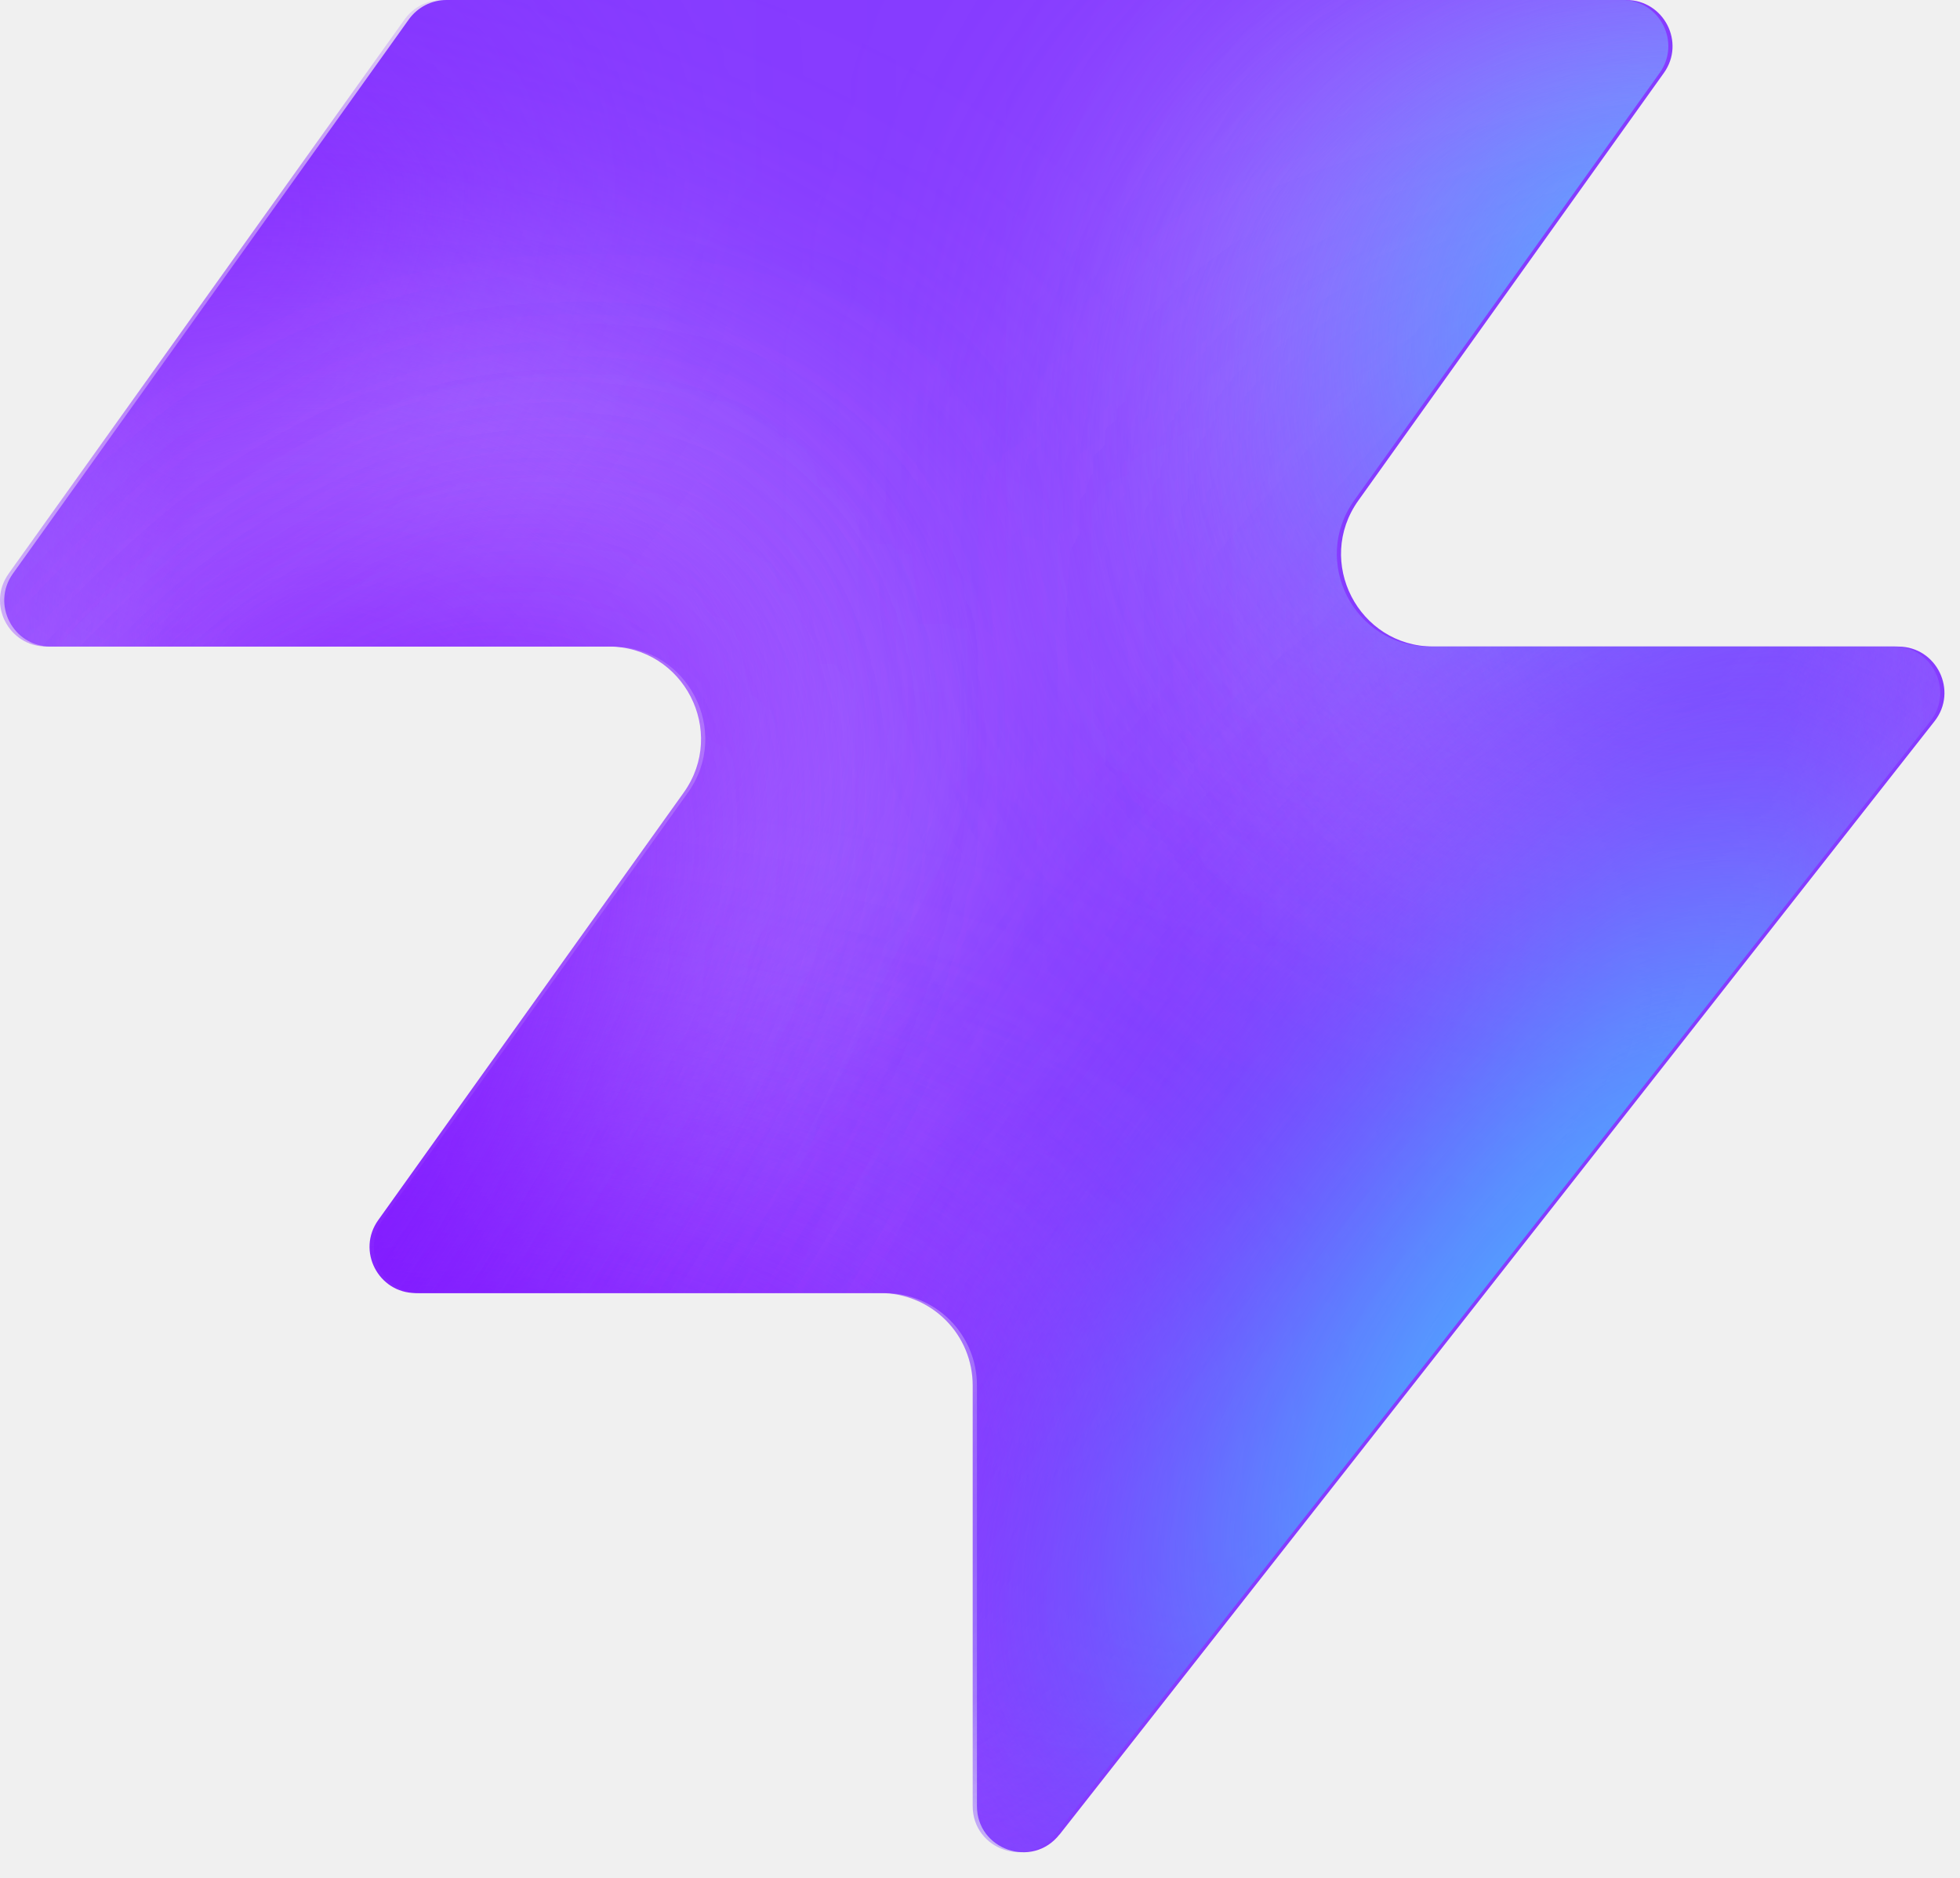
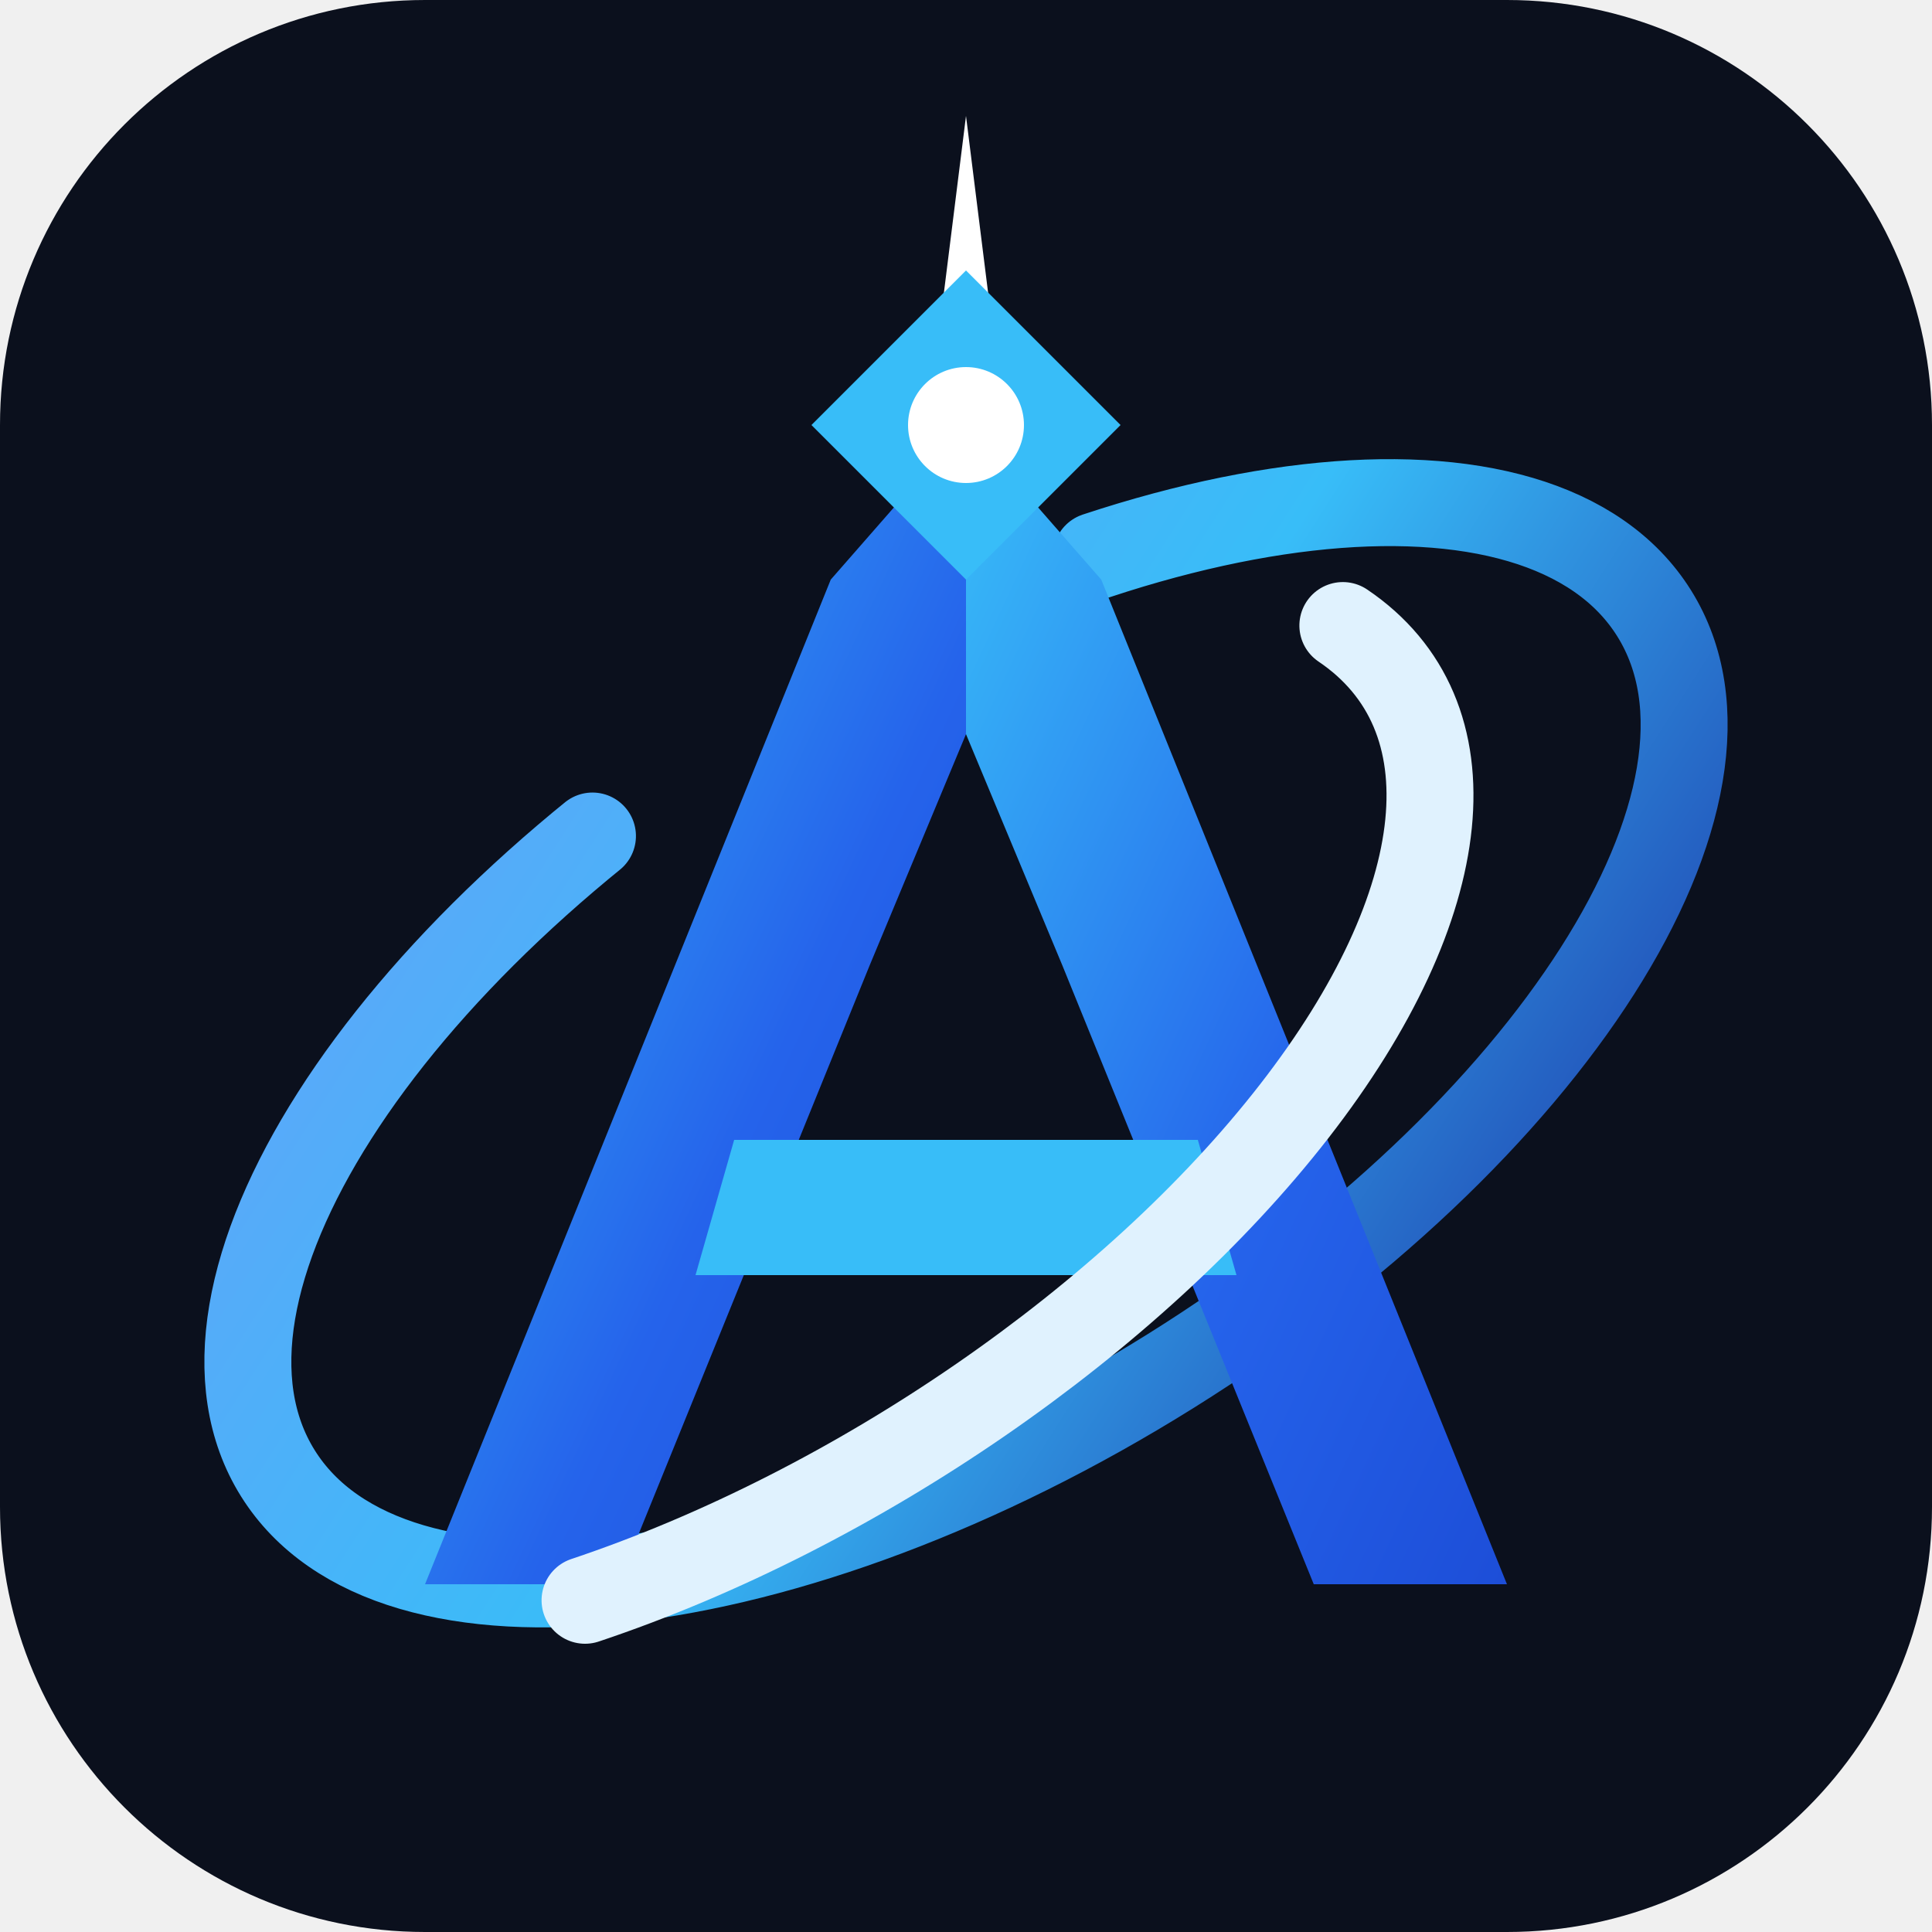
- <svg xmlns="http://www.w3.org/2000/svg" width="48" height="46" fill="none" viewBox="0 0 48 46">
-   <path fill="#863bff" d="M25.946 44.938c-.664.845-2.021.375-2.021-.698V33.937a2.26 2.26 0 0 0-2.262-2.262H10.287c-.92 0-1.456-1.04-.92-1.788l7.48-10.471c1.07-1.497 0-3.578-1.842-3.578H1.237c-.92 0-1.456-1.04-.92-1.788L10.013.474c.214-.297.556-.474.92-.474h28.894c.92 0 1.456 1.04.92 1.788l-7.48 10.471c-1.07 1.498 0 3.579 1.842 3.579h11.377c.943 0 1.473 1.088.89 1.83L25.947 44.94z" style="fill:#863bff;fill:color(display-p3 .525 .23 1);fill-opacity:1" />
-   <mask id="a" width="48" height="46" x="0" y="0" maskUnits="userSpaceOnUse" style="mask-type:alpha">
-     <path fill="#000" d="M25.842 44.938c-.664.844-2.021.375-2.021-.698V33.937a2.26 2.26 0 0 0-2.262-2.262H10.183c-.92 0-1.456-1.04-.92-1.788l7.48-10.471c1.07-1.498 0-3.579-1.842-3.579H1.133c-.92 0-1.456-1.04-.92-1.787L9.91.473c.214-.297.556-.474.92-.474h28.894c.92 0 1.456 1.04.92 1.788l-7.48 10.471c-1.07 1.498 0 3.578 1.842 3.578h11.377c.943 0 1.473 1.088.89 1.832L25.843 44.94z" style="fill:#000;fill-opacity:1" />
-   </mask>
-   <g mask="url(#a)">
-     <g filter="url(#b)">
-       <ellipse cx="5.508" cy="14.704" fill="#ede6ff" rx="5.508" ry="14.704" style="fill:#ede6ff;fill:color(display-p3 .927 .903 1);fill-opacity:1" transform="matrix(.00324 1 1 -.00324 -4.47 31.516)" />
-     </g>
-     <g filter="url(#c)">
-       <ellipse cx="10.399" cy="29.851" fill="#ede6ff" rx="10.399" ry="29.851" style="fill:#ede6ff;fill:color(display-p3 .927 .903 1);fill-opacity:1" transform="matrix(.00324 1 1 -.00324 -39.328 7.883)" />
-     </g>
-     <g filter="url(#d)">
-       <ellipse cx="5.508" cy="30.487" fill="#7e14ff" rx="5.508" ry="30.487" style="fill:#7e14ff;fill:color(display-p3 .492 .077 1);fill-opacity:1" transform="rotate(89.814 -25.913 -14.639)scale(1 -1)" />
-     </g>
-     <g filter="url(#e)">
-       <ellipse cx="5.508" cy="30.599" fill="#7e14ff" rx="5.508" ry="30.599" style="fill:#7e14ff;fill:color(display-p3 .492 .077 1);fill-opacity:1" transform="rotate(89.814 -32.644 -3.334)scale(1 -1)" />
-     </g>
-     <g filter="url(#f)">
-       <ellipse cx="5.508" cy="30.599" fill="#7e14ff" rx="5.508" ry="30.599" style="fill:#7e14ff;fill:color(display-p3 .492 .077 1);fill-opacity:1" transform="matrix(.00324 1 1 -.00324 -34.34 30.47)" />
-     </g>
-     <g filter="url(#g)">
-       <ellipse cx="14.072" cy="22.078" fill="#ede6ff" rx="14.072" ry="22.078" style="fill:#ede6ff;fill:color(display-p3 .927 .903 1);fill-opacity:1" transform="rotate(93.35 24.506 48.493)scale(-1 1)" />
-     </g>
-     <g filter="url(#h)">
-       <ellipse cx="3.47" cy="21.501" fill="#7e14ff" rx="3.47" ry="21.501" style="fill:#7e14ff;fill:color(display-p3 .492 .077 1);fill-opacity:1" transform="rotate(89.009 28.708 47.59)scale(-1 1)" />
-     </g>
-     <g filter="url(#i)">
-       <ellipse cx="3.47" cy="21.501" fill="#7e14ff" rx="3.47" ry="21.501" style="fill:#7e14ff;fill:color(display-p3 .492 .077 1);fill-opacity:1" transform="rotate(89.009 28.708 47.59)scale(-1 1)" />
-     </g>
-     <g filter="url(#j)">
-       <ellipse cx=".387" cy="8.972" fill="#7e14ff" rx="4.407" ry="29.108" style="fill:#7e14ff;fill:color(display-p3 .492 .077 1);fill-opacity:1" transform="rotate(39.51 .387 8.972)" />
-     </g>
-     <g filter="url(#k)">
-       <ellipse cx="47.523" cy="-6.092" fill="#7e14ff" rx="4.407" ry="29.108" style="fill:#7e14ff;fill:color(display-p3 .492 .077 1);fill-opacity:1" transform="rotate(37.892 47.523 -6.092)" />
-     </g>
-     <g filter="url(#l)">
-       <ellipse cx="41.412" cy="6.333" fill="#47bfff" rx="5.971" ry="9.665" style="fill:#47bfff;fill:color(display-p3 .28 .748 1);fill-opacity:1" transform="rotate(37.892 41.412 6.333)" />
-     </g>
-     <g filter="url(#m)">
-       <ellipse cx="-1.879" cy="38.332" fill="#7e14ff" rx="4.407" ry="29.108" style="fill:#7e14ff;fill:color(display-p3 .492 .077 1);fill-opacity:1" transform="rotate(37.892 -1.88 38.332)" />
-     </g>
-     <g filter="url(#n)">
-       <ellipse cx="-1.879" cy="38.332" fill="#7e14ff" rx="4.407" ry="29.108" style="fill:#7e14ff;fill:color(display-p3 .492 .077 1);fill-opacity:1" transform="rotate(37.892 -1.88 38.332)" />
-     </g>
-     <g filter="url(#o)">
-       <ellipse cx="35.651" cy="29.907" fill="#7e14ff" rx="4.407" ry="29.108" style="fill:#7e14ff;fill:color(display-p3 .492 .077 1);fill-opacity:1" transform="rotate(37.892 35.651 29.907)" />
-     </g>
-     <g filter="url(#p)">
-       <ellipse cx="38.418" cy="32.4" fill="#47bfff" rx="5.971" ry="15.297" style="fill:#47bfff;fill:color(display-p3 .28 .748 1);fill-opacity:1" transform="rotate(37.892 38.418 32.4)" />
-     </g>
-   </g>
+ <svg xmlns="http://www.w3.org/2000/svg" viewBox="0 0 100 100" fill="none">
  <defs>
-     <filter id="b" width="60.045" height="41.654" x="-19.77" y="16.149" color-interpolation-filters="sRGB" filterUnits="userSpaceOnUse">
-       <feFlood flood-opacity="0" result="BackgroundImageFix" />
-       <feBlend in="SourceGraphic" in2="BackgroundImageFix" result="shape" />
-       <feGaussianBlur result="effect1_foregroundBlur_2002_17158" stdDeviation="7.659" />
-     </filter>
-     <filter id="c" width="90.34" height="51.437" x="-54.613" y="-7.533" color-interpolation-filters="sRGB" filterUnits="userSpaceOnUse">
-       <feFlood flood-opacity="0" result="BackgroundImageFix" />
-       <feBlend in="SourceGraphic" in2="BackgroundImageFix" result="shape" />
-       <feGaussianBlur result="effect1_foregroundBlur_2002_17158" stdDeviation="7.659" />
-     </filter>
-     <filter id="d" width="79.355" height="29.4" x="-49.64" y="2.03" color-interpolation-filters="sRGB" filterUnits="userSpaceOnUse">
-       <feFlood flood-opacity="0" result="BackgroundImageFix" />
-       <feBlend in="SourceGraphic" in2="BackgroundImageFix" result="shape" />
-       <feGaussianBlur result="effect1_foregroundBlur_2002_17158" stdDeviation="4.596" />
-     </filter>
-     <filter id="e" width="79.579" height="29.4" x="-45.045" y="20.029" color-interpolation-filters="sRGB" filterUnits="userSpaceOnUse">
-       <feFlood flood-opacity="0" result="BackgroundImageFix" />
-       <feBlend in="SourceGraphic" in2="BackgroundImageFix" result="shape" />
-       <feGaussianBlur result="effect1_foregroundBlur_2002_17158" stdDeviation="4.596" />
-     </filter>
-     <filter id="f" width="79.579" height="29.4" x="-43.513" y="21.178" color-interpolation-filters="sRGB" filterUnits="userSpaceOnUse">
-       <feFlood flood-opacity="0" result="BackgroundImageFix" />
-       <feBlend in="SourceGraphic" in2="BackgroundImageFix" result="shape" />
-       <feGaussianBlur result="effect1_foregroundBlur_2002_17158" stdDeviation="4.596" />
-     </filter>
-     <filter id="g" width="74.749" height="58.852" x="15.756" y="-17.901" color-interpolation-filters="sRGB" filterUnits="userSpaceOnUse">
-       <feFlood flood-opacity="0" result="BackgroundImageFix" />
-       <feBlend in="SourceGraphic" in2="BackgroundImageFix" result="shape" />
-       <feGaussianBlur result="effect1_foregroundBlur_2002_17158" stdDeviation="7.659" />
-     </filter>
-     <filter id="h" width="61.377" height="25.362" x="23.548" y="2.284" color-interpolation-filters="sRGB" filterUnits="userSpaceOnUse">
-       <feFlood flood-opacity="0" result="BackgroundImageFix" />
-       <feBlend in="SourceGraphic" in2="BackgroundImageFix" result="shape" />
-       <feGaussianBlur result="effect1_foregroundBlur_2002_17158" stdDeviation="4.596" />
-     </filter>
-     <filter id="i" width="61.377" height="25.362" x="23.548" y="2.284" color-interpolation-filters="sRGB" filterUnits="userSpaceOnUse">
-       <feFlood flood-opacity="0" result="BackgroundImageFix" />
-       <feBlend in="SourceGraphic" in2="BackgroundImageFix" result="shape" />
-       <feGaussianBlur result="effect1_foregroundBlur_2002_17158" stdDeviation="4.596" />
-     </filter>
-     <filter id="j" width="56.045" height="63.649" x="-27.636" y="-22.853" color-interpolation-filters="sRGB" filterUnits="userSpaceOnUse">
-       <feFlood flood-opacity="0" result="BackgroundImageFix" />
-       <feBlend in="SourceGraphic" in2="BackgroundImageFix" result="shape" />
-       <feGaussianBlur result="effect1_foregroundBlur_2002_17158" stdDeviation="4.596" />
-     </filter>
-     <filter id="k" width="54.814" height="64.646" x="20.116" y="-38.415" color-interpolation-filters="sRGB" filterUnits="userSpaceOnUse">
-       <feFlood flood-opacity="0" result="BackgroundImageFix" />
-       <feBlend in="SourceGraphic" in2="BackgroundImageFix" result="shape" />
-       <feGaussianBlur result="effect1_foregroundBlur_2002_17158" stdDeviation="4.596" />
-     </filter>
-     <filter id="l" width="33.541" height="35.313" x="24.641" y="-11.323" color-interpolation-filters="sRGB" filterUnits="userSpaceOnUse">
-       <feFlood flood-opacity="0" result="BackgroundImageFix" />
-       <feBlend in="SourceGraphic" in2="BackgroundImageFix" result="shape" />
-       <feGaussianBlur result="effect1_foregroundBlur_2002_17158" stdDeviation="4.596" />
-     </filter>
-     <filter id="m" width="54.814" height="64.646" x="-29.286" y="6.009" color-interpolation-filters="sRGB" filterUnits="userSpaceOnUse">
-       <feFlood flood-opacity="0" result="BackgroundImageFix" />
-       <feBlend in="SourceGraphic" in2="BackgroundImageFix" result="shape" />
-       <feGaussianBlur result="effect1_foregroundBlur_2002_17158" stdDeviation="4.596" />
-     </filter>
-     <filter id="n" width="54.814" height="64.646" x="-29.286" y="6.009" color-interpolation-filters="sRGB" filterUnits="userSpaceOnUse">
-       <feFlood flood-opacity="0" result="BackgroundImageFix" />
-       <feBlend in="SourceGraphic" in2="BackgroundImageFix" result="shape" />
-       <feGaussianBlur result="effect1_foregroundBlur_2002_17158" stdDeviation="4.596" />
-     </filter>
-     <filter id="o" width="54.814" height="64.646" x="8.244" y="-2.416" color-interpolation-filters="sRGB" filterUnits="userSpaceOnUse">
-       <feFlood flood-opacity="0" result="BackgroundImageFix" />
-       <feBlend in="SourceGraphic" in2="BackgroundImageFix" result="shape" />
-       <feGaussianBlur result="effect1_foregroundBlur_2002_17158" stdDeviation="4.596" />
-     </filter>
-     <filter id="p" width="39.409" height="43.623" x="18.713" y="10.588" color-interpolation-filters="sRGB" filterUnits="userSpaceOnUse">
-       <feFlood flood-opacity="0" result="BackgroundImageFix" />
-       <feBlend in="SourceGraphic" in2="BackgroundImageFix" result="shape" />
-       <feGaussianBlur result="effect1_foregroundBlur_2002_17158" stdDeviation="4.596" />
-     </filter>
+     <linearGradient id="aGrad" x1="0%" y1="0%" x2="100%" y2="100%">
+       <stop offset="0%" stop-color="#38BDF8" />
+       <stop offset="60%" stop-color="#2563EB" />
+       <stop offset="100%" stop-color="#1D4ED8" />
+     </linearGradient>
+     <linearGradient id="ringGrad" x1="0%" y1="0%" x2="100%" y2="100%">
+       <stop offset="0%" stop-color="#60A5FA" />
+       <stop offset="50%" stop-color="#38BDF8" />
+       <stop offset="100%" stop-color="#1E40AF" />
+     </linearGradient>
  </defs>
+   <rect width="100" height="100" rx="22" fill="#0B101D" />
+   <ellipse cx="50" cy="54" rx="42" ry="20" stroke="url(#ringGrad)" stroke-width="4.5" transform="rotate(-32 50 54)" stroke-dasharray="140 30" stroke-linecap="round" />
+   <polygon points="50,22 43,30 22,82 32,82 45,50 50,38" fill="url(#aGrad)" />
+   <polygon points="50,22 57,30 78,82 68,82 55,50 50,38" fill="url(#aGrad)" />
+   <polygon points="36,66 64,66 62,59 38,59" fill="#38BDF8" />
+   <path d="M 18,68 A 42 20 0 0 0 78,46" stroke="#E0F2FE" stroke-width="4.5" stroke-linecap="round" transform="rotate(-32 50 54)" />
+   <polygon points="50,6 52,22 50,28 48,22" fill="#FFFFFF" />
+   <polygon points="50,14 58,22 50,30 42,22" fill="#38BDF8" />
+   <circle cx="50" cy="22" r="3" fill="#FFFFFF" />
</svg>
